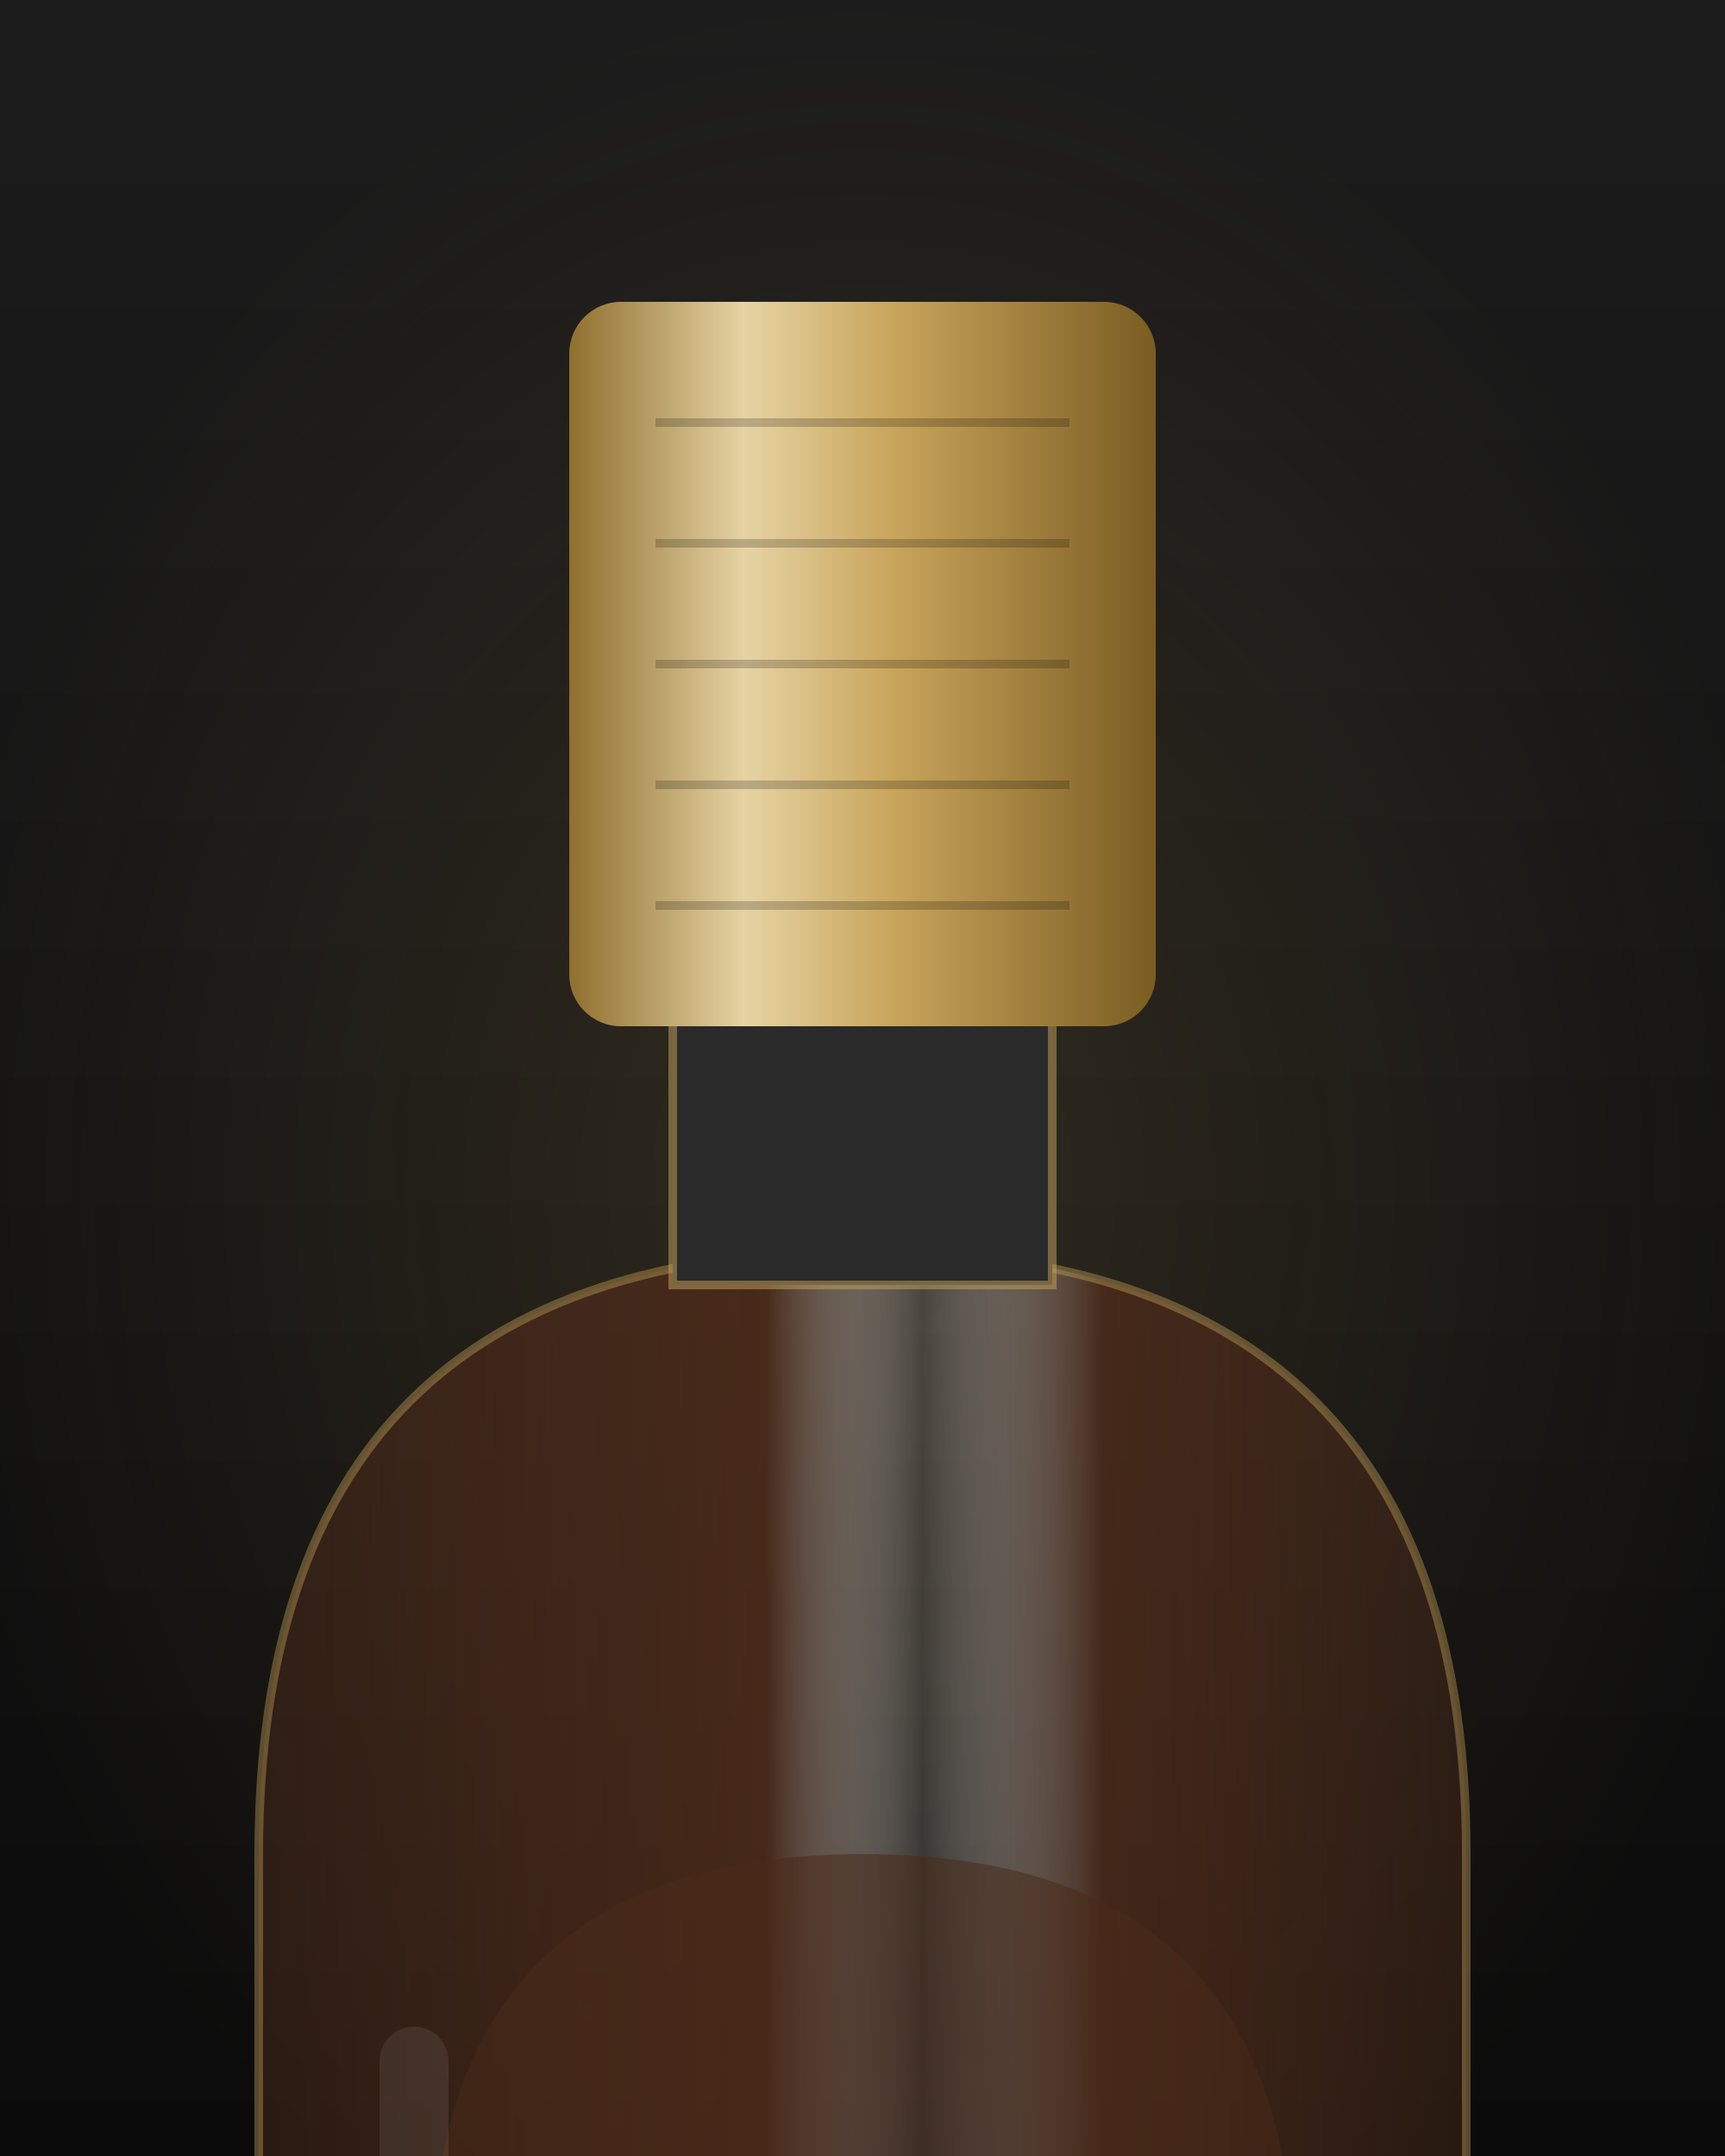
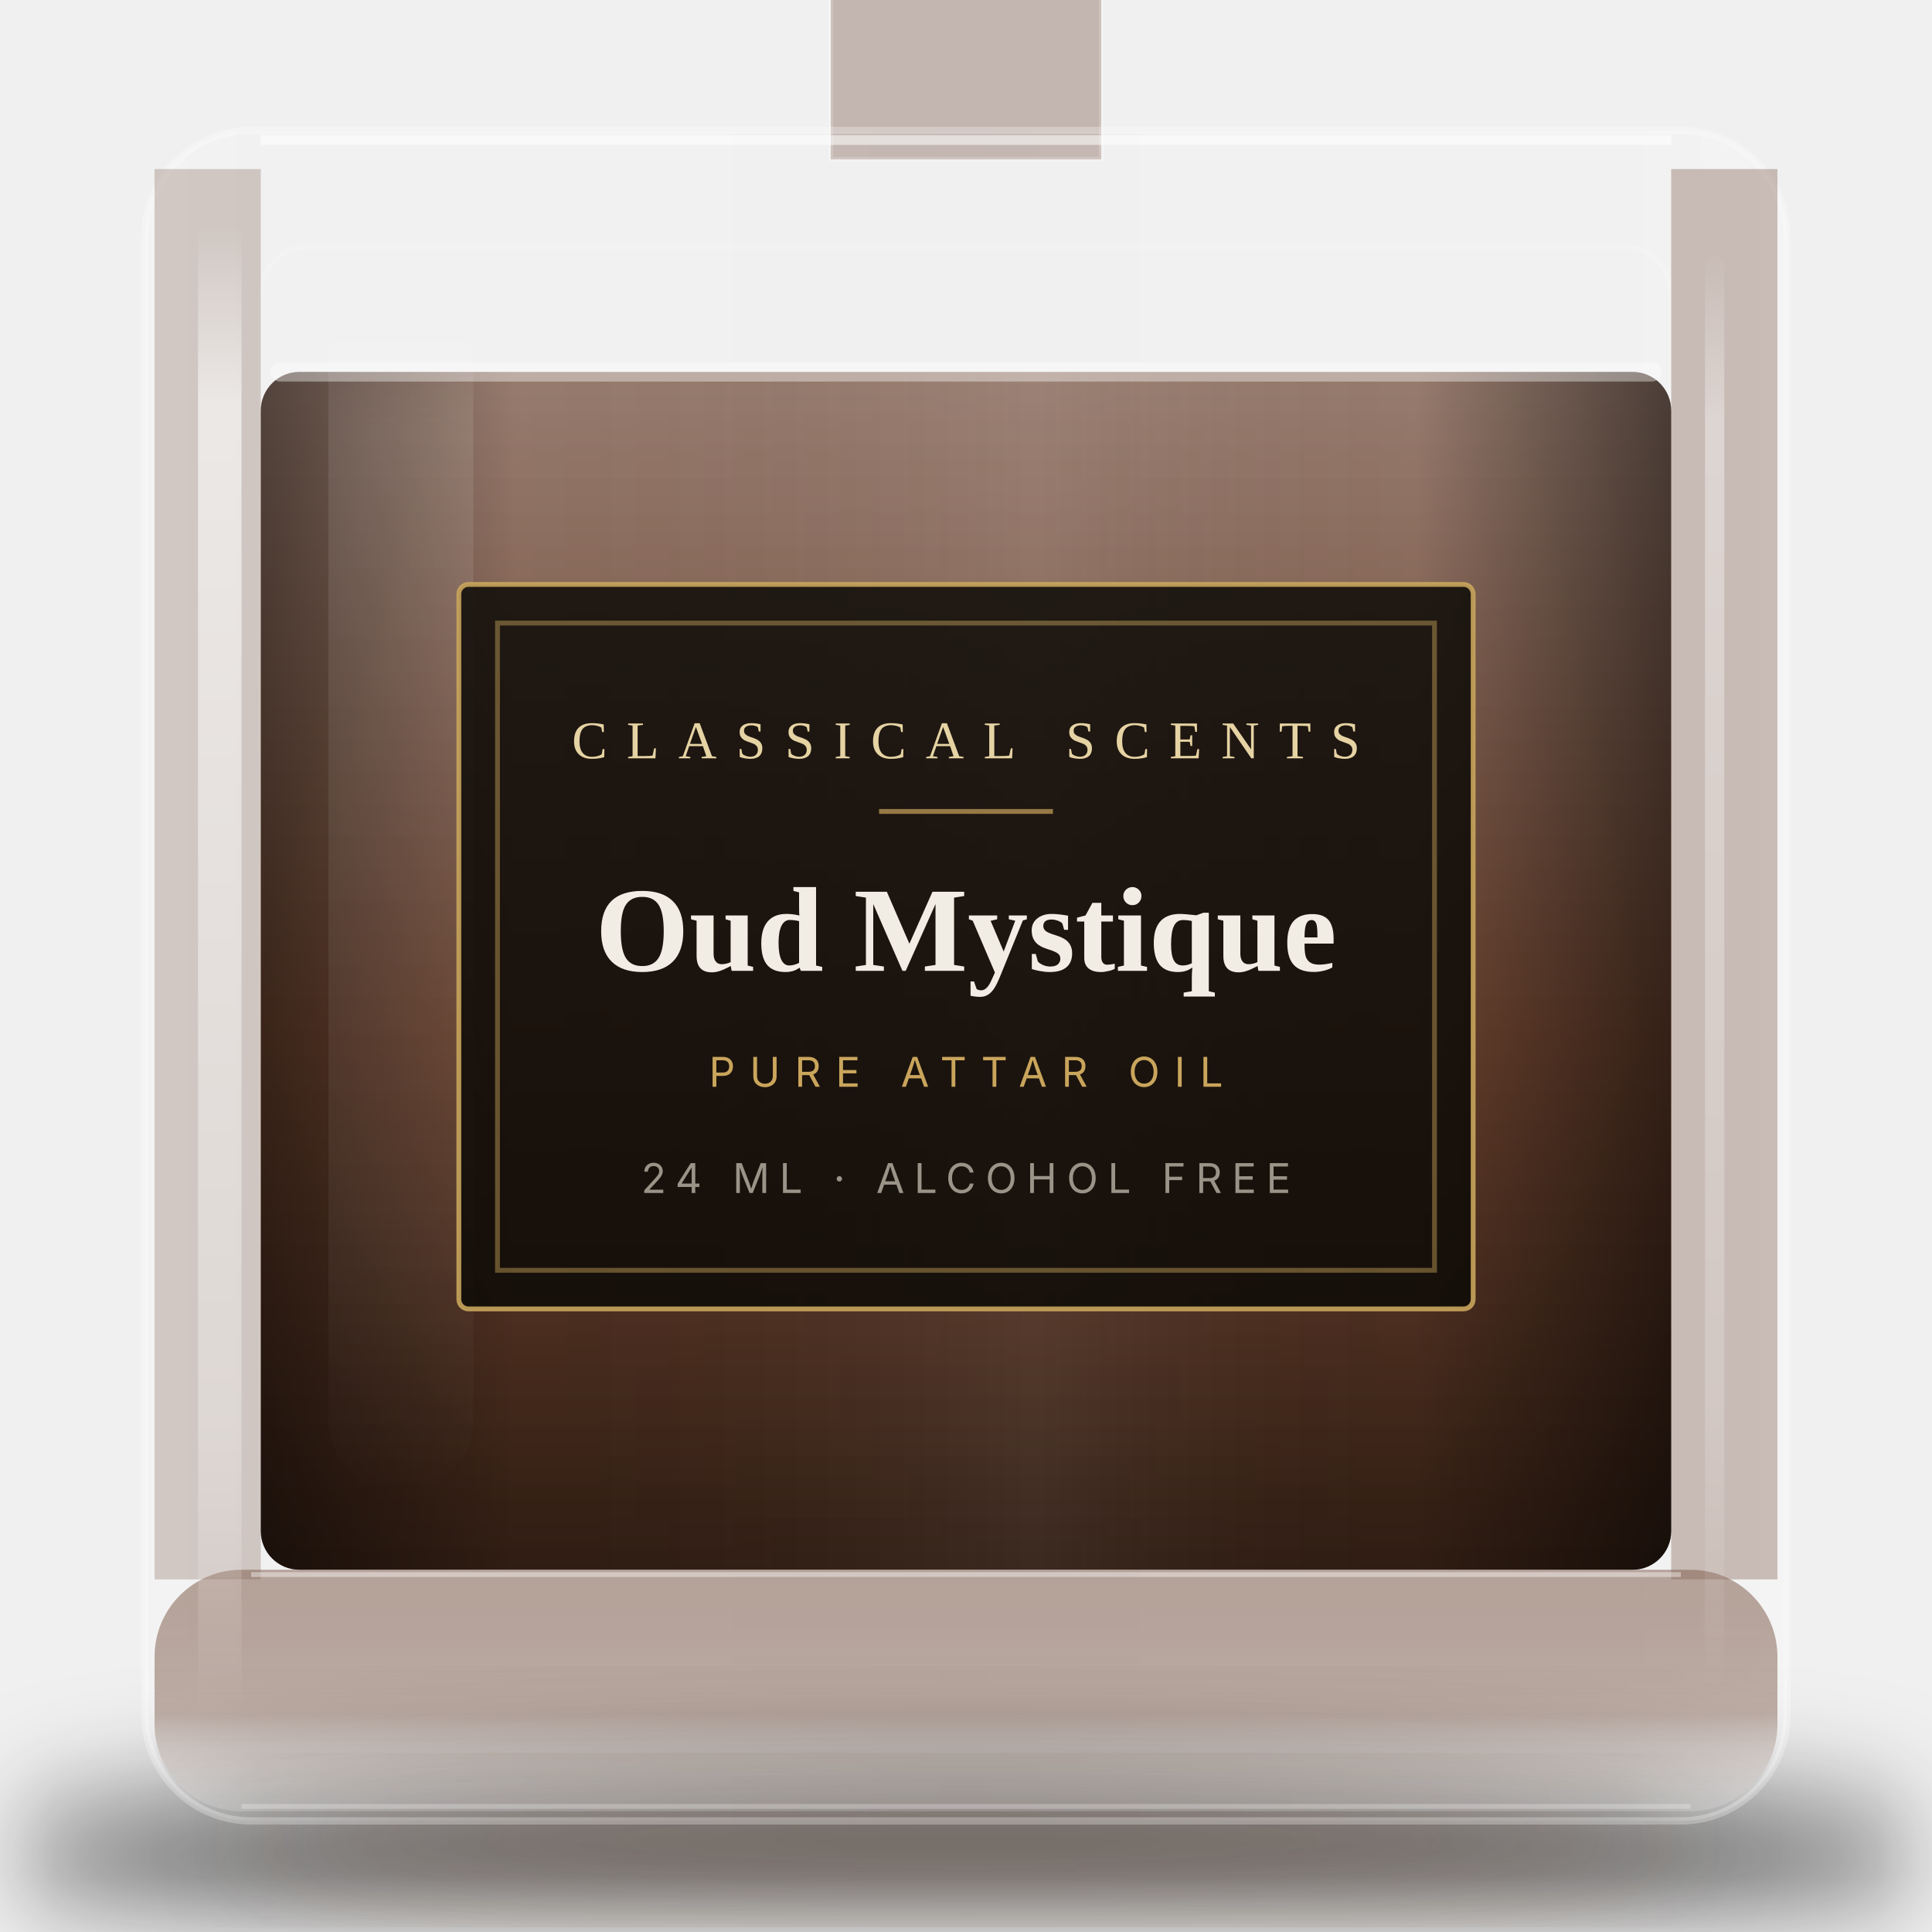
- <svg xmlns="http://www.w3.org/2000/svg" width="400" height="500" viewBox="0 0 400 500" role="img" aria-label="Oud Mystique bottle">
-   <defs>
-     <linearGradient id="p12bg" x1="0" y1="0" x2="0" y2="1">
-       <stop offset="0" stop-color="#1C1C1C" />
-       <stop offset="1" stop-color="#0B0B0B" />
-     </linearGradient>
-     <radialGradient id="p12glow" cx=".5" cy=".55" r=".55">
-       <stop offset="0" stop-color="#C9A55C" stop-opacity=".16" />
-       <stop offset="1" stop-color="#C9A55C" stop-opacity="0" />
-     </radialGradient>
-     <linearGradient id="p12g" x1="0" x2="1">
-       <stop offset="0" stop-color="#4a2a1a" stop-opacity=".5" />
-       <stop offset=".42" stop-color="#4a2a1a" stop-opacity=".9" />
-       <stop offset=".55" stop-color="#fff" stop-opacity=".14" />
-       <stop offset=".7" stop-color="#4a2a1a" stop-opacity=".85" />
-       <stop offset="1" stop-color="#4a2a1a" stop-opacity=".45" />
-     </linearGradient>
-     <linearGradient id="p12c" x1="0" x2="1">
-       <stop offset="0" stop-color="#8f6f2f" />
-       <stop offset=".3" stop-color="#E6D3A3" />
-       <stop offset=".55" stop-color="#C9A55C" />
-       <stop offset="1" stop-color="#7a5c22" />
-     </linearGradient>
-   </defs>
-   <rect width="400" height="500" fill="url(#p12bg)" />
-   <rect width="400" height="500" fill="url(#p12glow)" />
-   <g transform="translate(-200 -70) scale(2)">
-     <g>
-       <ellipse cx="200" cy="440" rx="80" ry="9" fill="#000" opacity=".55" />
-       <path d="M130 250 Q130 180 200 180 Q270 180 270 250 L270 400 Q270 430 240 430 L160 430 Q130 430 130 400 Z" fill="url(#p12g)" stroke="#C9A55C" stroke-opacity=".4" />
-       <path d="M150 300 Q150 250 200 250 Q250 250 250 300 L250 395 Q250 410 235 410 L165 410 Q150 410 150 395 Z" fill="#4a2a1a" fill-opacity=".55" />
-       <rect x="178" y="150" width="44" height="34" fill="#2A2A2A" stroke="#C9A55C" stroke-opacity=".5" />
-       <rect x="166" y="70" width="68" height="84" rx="6" fill="url(#p12c)" />
-       <path d="M176 84h48M176 98h48M176 112h48M176 126h48M176 140h48" stroke="#000" stroke-opacity=".2" />
-       <rect x="144" y="270" width="8" height="120" rx="4" fill="#fff" opacity=".08" />
-       <text x="200" y="335" text-anchor="middle" font-family="Cormorant Garamond,Georgia,serif" font-size="11" letter-spacing="3" fill="#E6D3A3">CLASSICAL</text>
-       <text x="200" y="356" text-anchor="middle" font-family="Cormorant Garamond,Georgia,serif" font-size="15" fill="#F2EDE4">Oud Mystique</text>
-       <text x="200" y="372" text-anchor="middle" font-family="Inter,sans-serif" font-size="6" letter-spacing="2" fill="#9A9388">PURE ATTAR OIL</text>
-     </g>
+ <svg xmlns="http://www.w3.org/2000/svg" width="800" height="800" viewBox="0 0 800 800" role="img" aria-label="Oud Mystique 50ml bottle, label detail">
+   <g transform="translate(-400 -690) scale(2)">
+     <defs>
+       <linearGradient id="cgl" x1="0" x2="1">
+         <stop offset="0" stop-color="#fff" stop-opacity=".22" />
+         <stop offset=".07" stop-color="#fff" stop-opacity=".06" />
+         <stop offset=".5" stop-color="#fff" stop-opacity=".02" />
+         <stop offset=".9" stop-color="#fff" stop-opacity=".07" />
+         <stop offset="1" stop-color="#fff" stop-opacity=".26" />
+       </linearGradient>
+       <linearGradient id="clq" x1="0" y1="0" x2="0" y2="1">
+         <stop offset="0" stop-color="#836252" stop-opacity=".82" />
+         <stop offset=".55" stop-color="#5a2e18" stop-opacity=".9" />
+         <stop offset="1" stop-color="#28150b" stop-opacity=".97" />
+       </linearGradient>
+       <linearGradient id="clh" x1="0" x2="1">
+         <stop offset="0" stop-color="#000" stop-opacity=".45" />
+         <stop offset=".18" stop-color="#000" stop-opacity="0" />
+         <stop offset=".55" stop-color="#fff" stop-opacity=".06" />
+         <stop offset=".82" stop-color="#000" stop-opacity="0" />
+         <stop offset="1" stop-color="#000" stop-opacity=".5" />
+       </linearGradient>
+       <linearGradient id="cbs" x1="0" y1="0" x2="0" y2="1">
+         <stop offset="0" stop-color="#836252" stop-opacity=".55" />
+         <stop offset=".6" stop-color="#5a2e18" stop-opacity=".35" />
+         <stop offset="1" stop-color="#fff" stop-opacity=".18" />
+       </linearGradient>
+       <linearGradient id="ccp" x1="0" x2="1">
+         <stop offset="0" stop-color="#2a1a0e" />
+         <stop offset="0.25" stop-color="#5a3a20" />
+         <stop offset="0.45" stop-color="#7a5232" />
+         <stop offset="0.75" stop-color="#4a2f1a" />
+         <stop offset="1" stop-color="#21140a" />
+       </linearGradient>
+       <linearGradient id="ccs" x1="0" x2="1">
+         <stop offset="0" stop-color="#2a1a0e" />
+         <stop offset="0.25" stop-color="#5a3a20" />
+         <stop offset="0.45" stop-color="#7a5232" />
+         <stop offset="0.75" stop-color="#4a2f1a" />
+         <stop offset="1" stop-color="#21140a" />
+       </linearGradient>
+       <linearGradient id="cco" x1="0" x2="1">
+         <stop offset="0" stop-color="#5c4418" />
+         <stop offset="0.14" stop-color="#a8863e" />
+         <stop offset="0.34" stop-color="#f1e2b5" />
+         <stop offset="0.52" stop-color="#c9a55c" />
+         <stop offset="0.78" stop-color="#8a6a2c" />
+         <stop offset="1" stop-color="#4f3a14" />
+       </linearGradient>
+       <linearGradient id="csp" x1="0" y1="0" x2="0" y2="1">
+         <stop offset="0" stop-color="#fff" stop-opacity="0" />
+         <stop offset=".12" stop-color="#fff" stop-opacity=".7" />
+         <stop offset=".8" stop-color="#fff" stop-opacity=".35" />
+         <stop offset="1" stop-color="#fff" stop-opacity="0" />
+       </linearGradient>
+       <linearGradient id="csw" x1="0" x2="1">
+         <stop offset="0" stop-color="#fff" stop-opacity="0" />
+         <stop offset=".5" stop-color="#fff" stop-opacity=".22" />
+         <stop offset="1" stop-color="#fff" stop-opacity="0" />
+       </linearGradient>
+       <filter id="cbl" x="-50%" y="-50%" width="200%" height="200%">
+         <feGaussianBlur stdDeviation="12" />
+       </filter>
+       <clipPath id="cclip">
+         <rect x="230" y="372" width="340" height="350" rx="22" />
+       </clipPath>
+     </defs>
+     <ellipse cx="400" cy="730" rx="205" ry="20" fill="#000" opacity=".55" filter="url(#cbl)" />
+     <ellipse cx="400" cy="726" rx="150" ry="9" fill="#5a2e18" opacity=".35" filter="url(#cbl)" />
+     <rect x="372" y="330" width="56" height="48" fill="#5a2e18" fill-opacity=".3" stroke="#fff" stroke-opacity=".18" />
+     <rect x="230" y="372" width="340" height="350" rx="22" fill="url(#cgl)" stroke="#fff" stroke-opacity=".28" stroke-width="1.5" />
+     <rect x="254" y="396" width="292" height="274" rx="10" fill="#fff" fill-opacity=".03" stroke="#fff" stroke-opacity=".14" />
+     <rect x="254" y="422" width="292" height="248" rx="8" fill="url(#clq)" />
+     <rect x="254" y="422" width="292" height="248" rx="8" fill="url(#clh)" />
+     <rect x="256" y="420" width="288" height="4" rx="2" fill="#fff" opacity=".38" />
+     <rect x="232" y="380" width="22" height="292" fill="#5a2e18" fill-opacity=".22" />
+     <rect x="546" y="380" width="22" height="292" fill="#5a2e18" fill-opacity=".28" />
+     <rect x="232" y="670" width="336" height="50" rx="18" fill="url(#cbs)" />
+     <path d="M252 671H548" stroke="#fff" stroke-opacity=".4" />
+     <path d="M250 719H550" stroke="#fff" stroke-opacity=".25" />
+     <rect x="241" y="390" width="9" height="312" rx="4.5" fill="url(#csp)" opacity=".85" />
+     <rect x="553" y="398" width="4" height="296" rx="2" fill="url(#csp)" opacity=".55" />
+     <rect x="268" y="404" width="30" height="250" rx="15" fill="url(#csp)" opacity=".14" />
+     <path d="M254 374H546" stroke="#fff" stroke-opacity=".55" stroke-width="2" />
+     <rect x="295" y="466" width="210" height="150" rx="2" fill="#0c0a07" fill-opacity=".84" stroke="#C9A55C" stroke-opacity=".9" />
+     <rect x="303" y="474" width="194" height="134" fill="none" stroke="#C9A55C" stroke-opacity=".45" />
+     <text x="400" y="502" text-anchor="middle" font-family="'Cormorant Garamond',Georgia,'Times New Roman',serif" font-size="11" letter-spacing="4" fill="#E6D3A3">CLASSICAL SCENTS</text>
+     <path d="M382 513H418" stroke="#C9A55C" stroke-opacity=".7" />
+     <text x="400" y="546" text-anchor="middle" font-family="'Cormorant Garamond',Georgia,'Times New Roman',serif" font-size="25" font-weight="600" fill="#F2EDE4">Oud Mystique</text>
+     <text x="400" y="570" text-anchor="middle" font-family="Inter,'Segoe UI',Arial,sans-serif" font-size="8.5" letter-spacing="3" fill="#C9A55C">PURE ATTAR OIL</text>
+     <text x="400" y="592" text-anchor="middle" font-family="Inter,'Segoe UI',Arial,sans-serif" font-size="8.5" letter-spacing="2" fill="#9A9388">24 ML · ALCOHOL FREE</text>
+     <rect x="352" y="310" width="96" height="28" rx="3" fill="url(#cco)" />
+     <path d="M352 317H448M352 331H448" stroke="#000" stroke-opacity=".25" />
+     <rect x="316" y="146" width="168" height="168" rx="7" fill="url(#ccp)" />
+     <rect x="316" y="146" width="168" height="12" rx="6" fill="#fff" opacity=".22" />
+     <rect x="316" y="146" width="18" height="168" rx="7" fill="#000" opacity=".18" />
+     <rect x="466" y="146" width="18" height="168" rx="7" fill="#000" opacity=".25" />
+     <rect x="340" y="152" width="8" height="156" rx="4" fill="#fff" opacity="0.18" />
+     <text x="400" y="244" text-anchor="middle" font-family="'Cormorant Garamond',Georgia,'Times New Roman',serif" font-size="36" font-weight="600" fill="#c9a55c" fill-opacity="0.75">CS</text>
  </g>
</svg>
